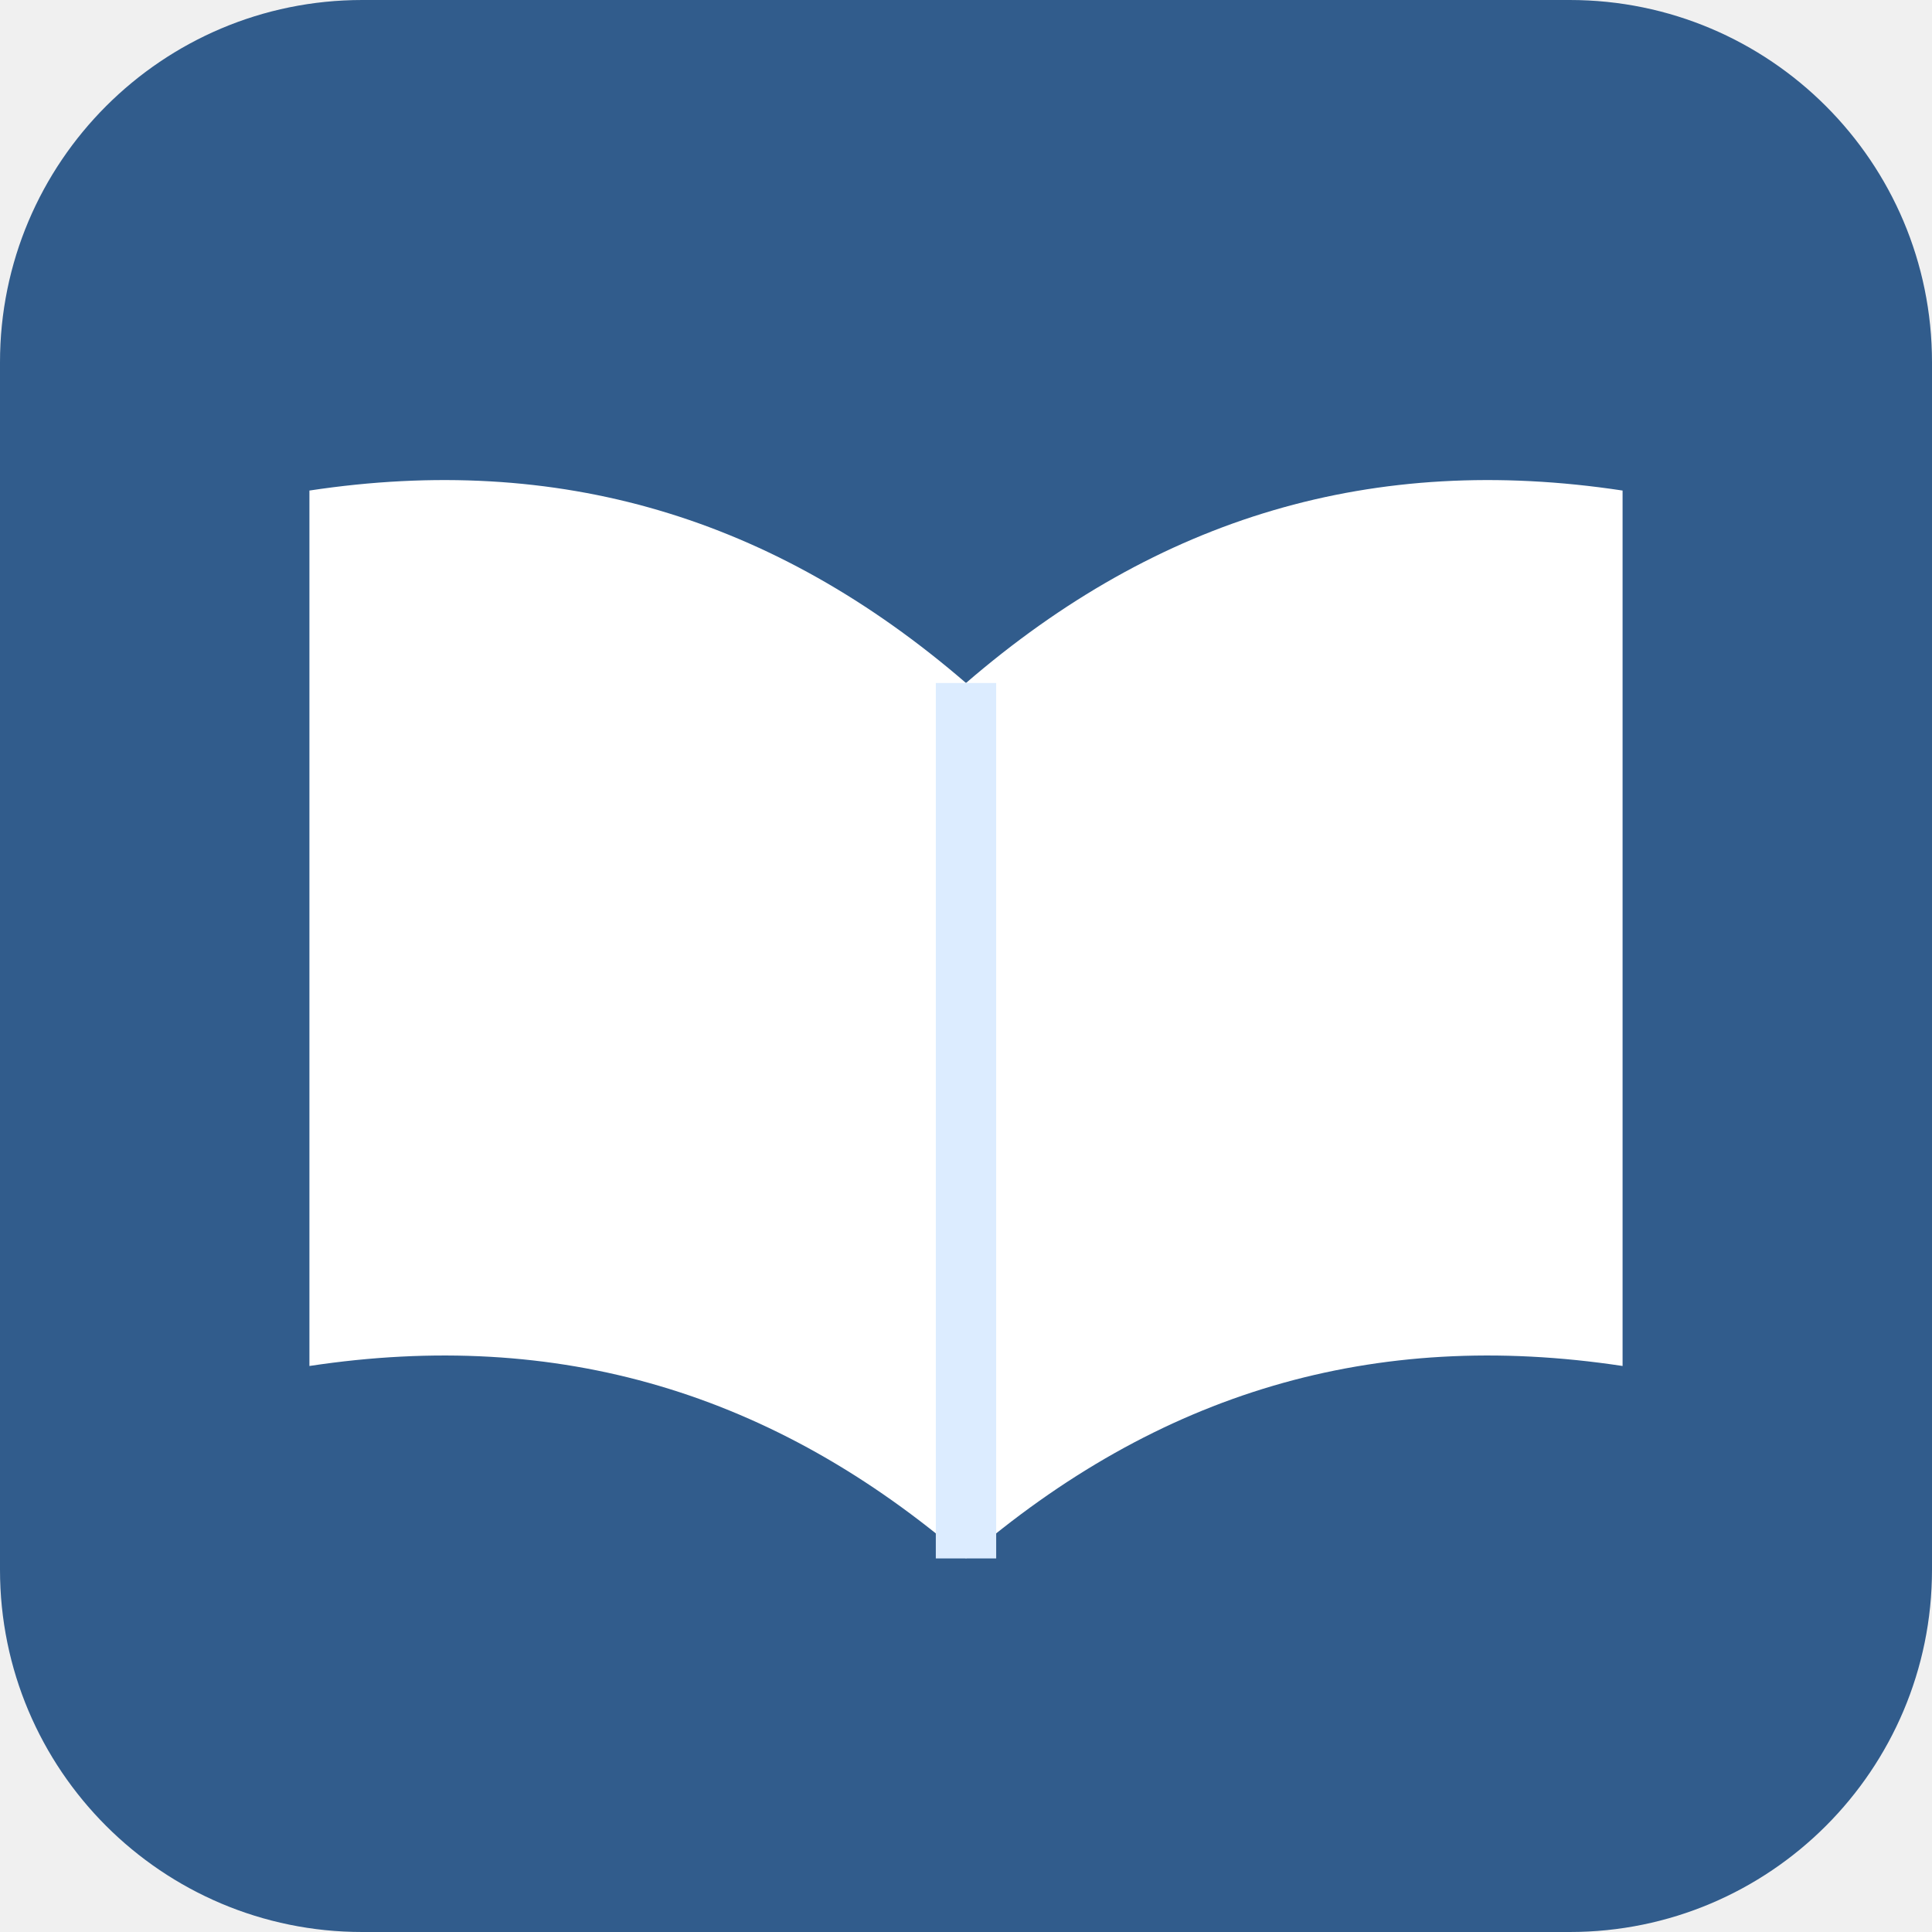
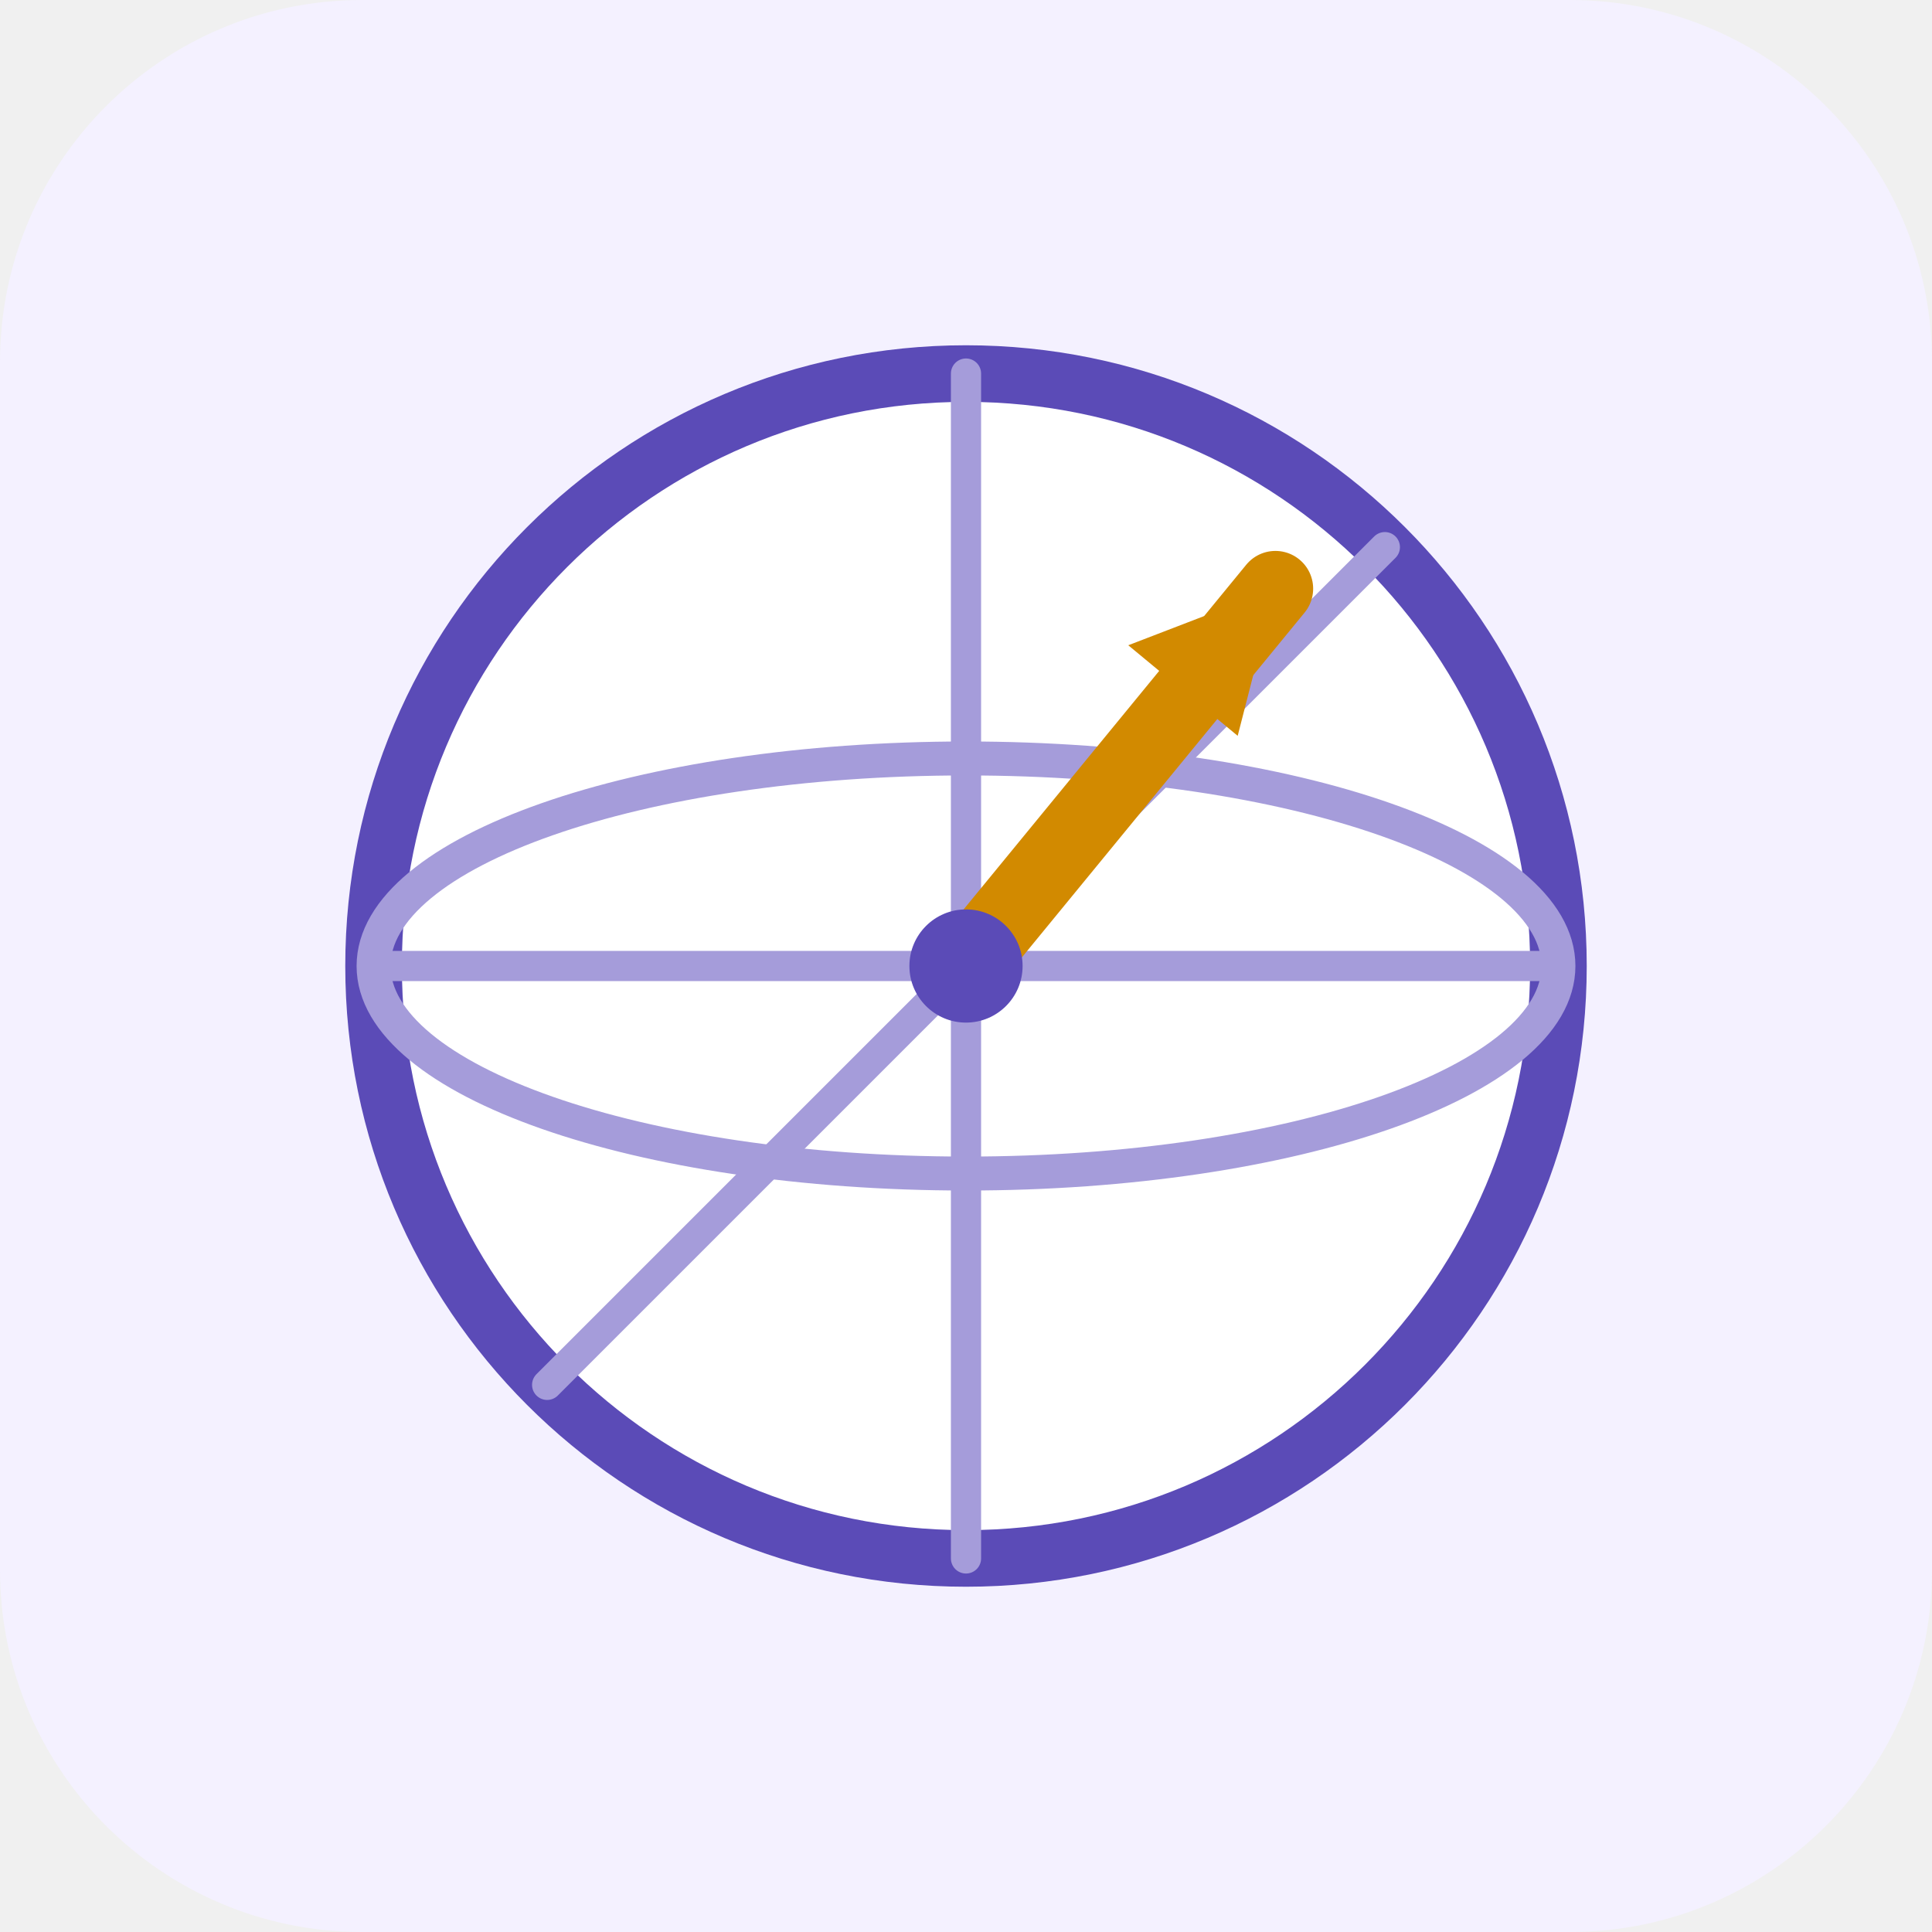
- <svg xmlns="http://www.w3.org/2000/svg" viewBox="0 0 512 512" role="img" aria-labelledby="title">
-   <rect width="512" height="512" rx="96" fill="#315c8c" />
-   <path d="M82 130c66-10 123 7 174 51v232c-51-44-108-61-174-51V130Zm348 0c-66-10-123 7-174 51v232c51-44 108-61 174-51V130Z" fill="#fff" />
-   <path d="M256 181v232" stroke="#dcecff" stroke-width="16" />
+ <svg xmlns="http://www.w3.org/2000/svg" viewBox="0 0 512 512" role="img" aria-labelledby="title desc">
+   <rect width="512" height="512" rx="96" fill="#f4f1ff" />
+   <circle cx="256" cy="256" r="157" fill="#fff" stroke="#5b4bb7" stroke-width="15" />
+   <ellipse cx="256" cy="256" rx="157" ry="55" fill="none" stroke="#a59cda" stroke-width="9" />
+   <path d="M256 99v314M99 256h314M145 367 367 145" fill="none" stroke="#a59cda" stroke-width="8" stroke-linecap="round" />
+   <path d="M256 256 338 156" stroke="#d28a00" stroke-width="20" stroke-linecap="round" />
+   <path d="m338 156-10 39-29-24Z" fill="#d28a00" />
+   <circle cx="256" cy="256" r="15" fill="#5b4bb7" />
</svg>
